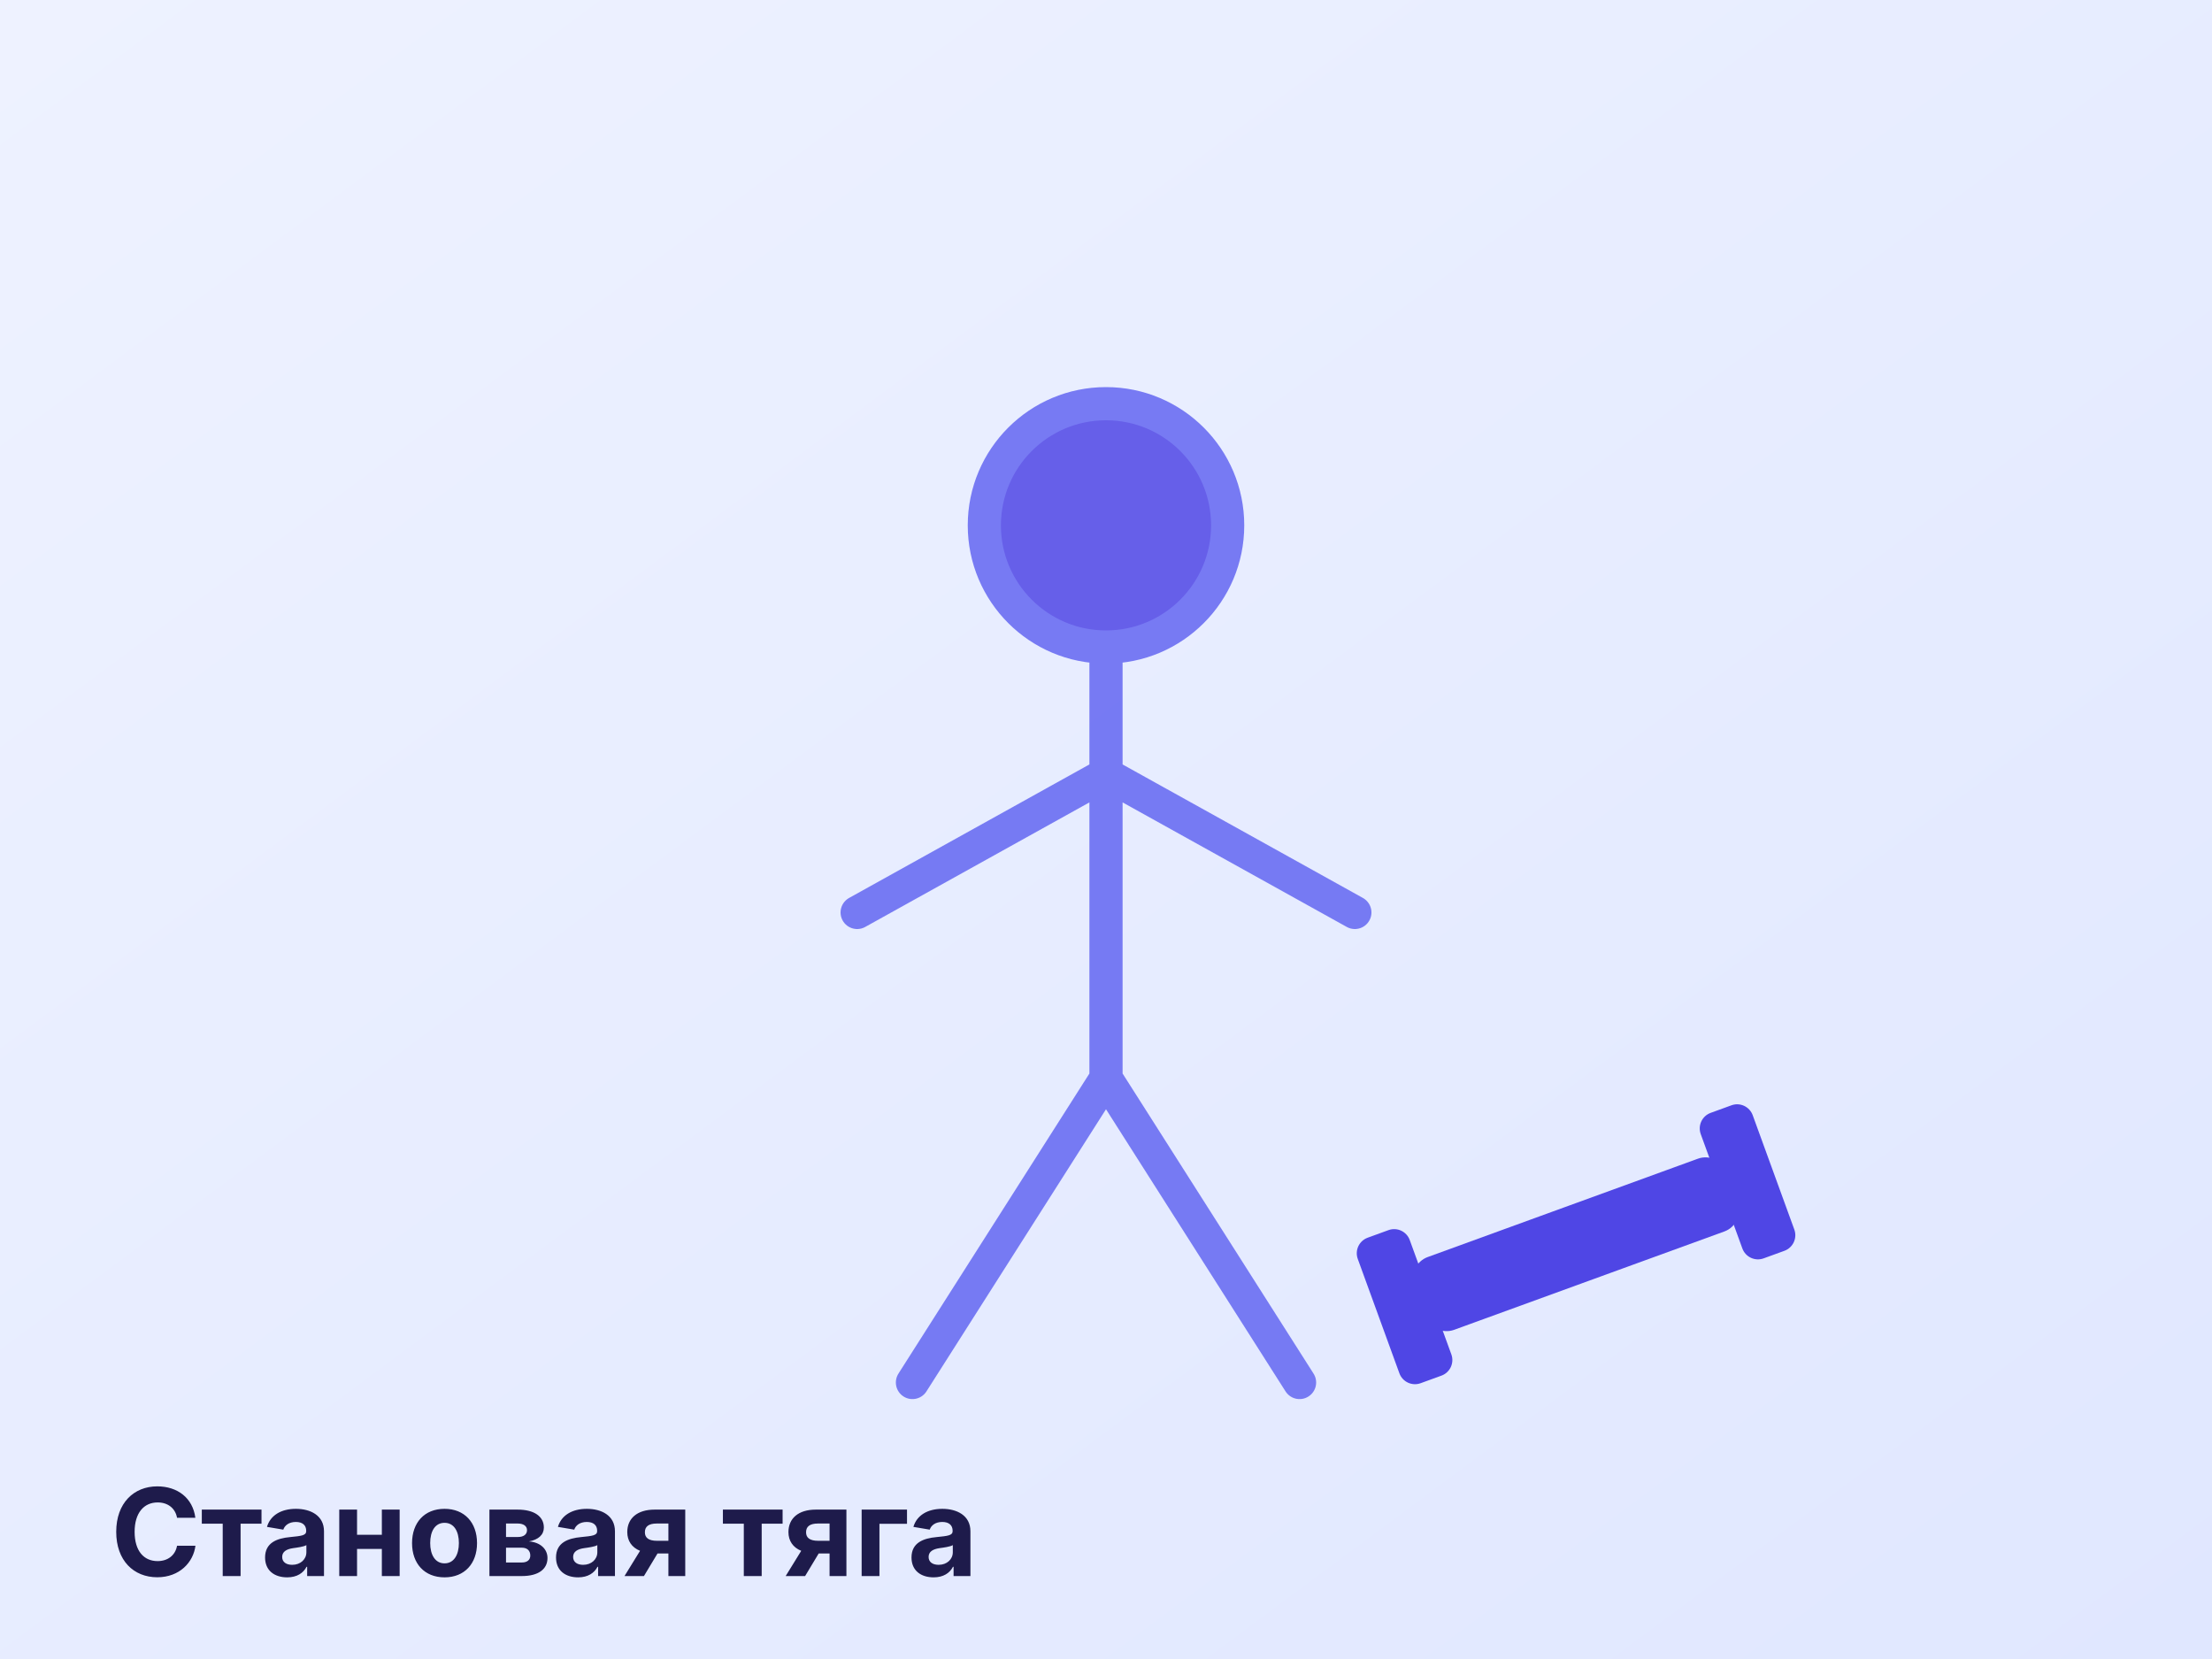
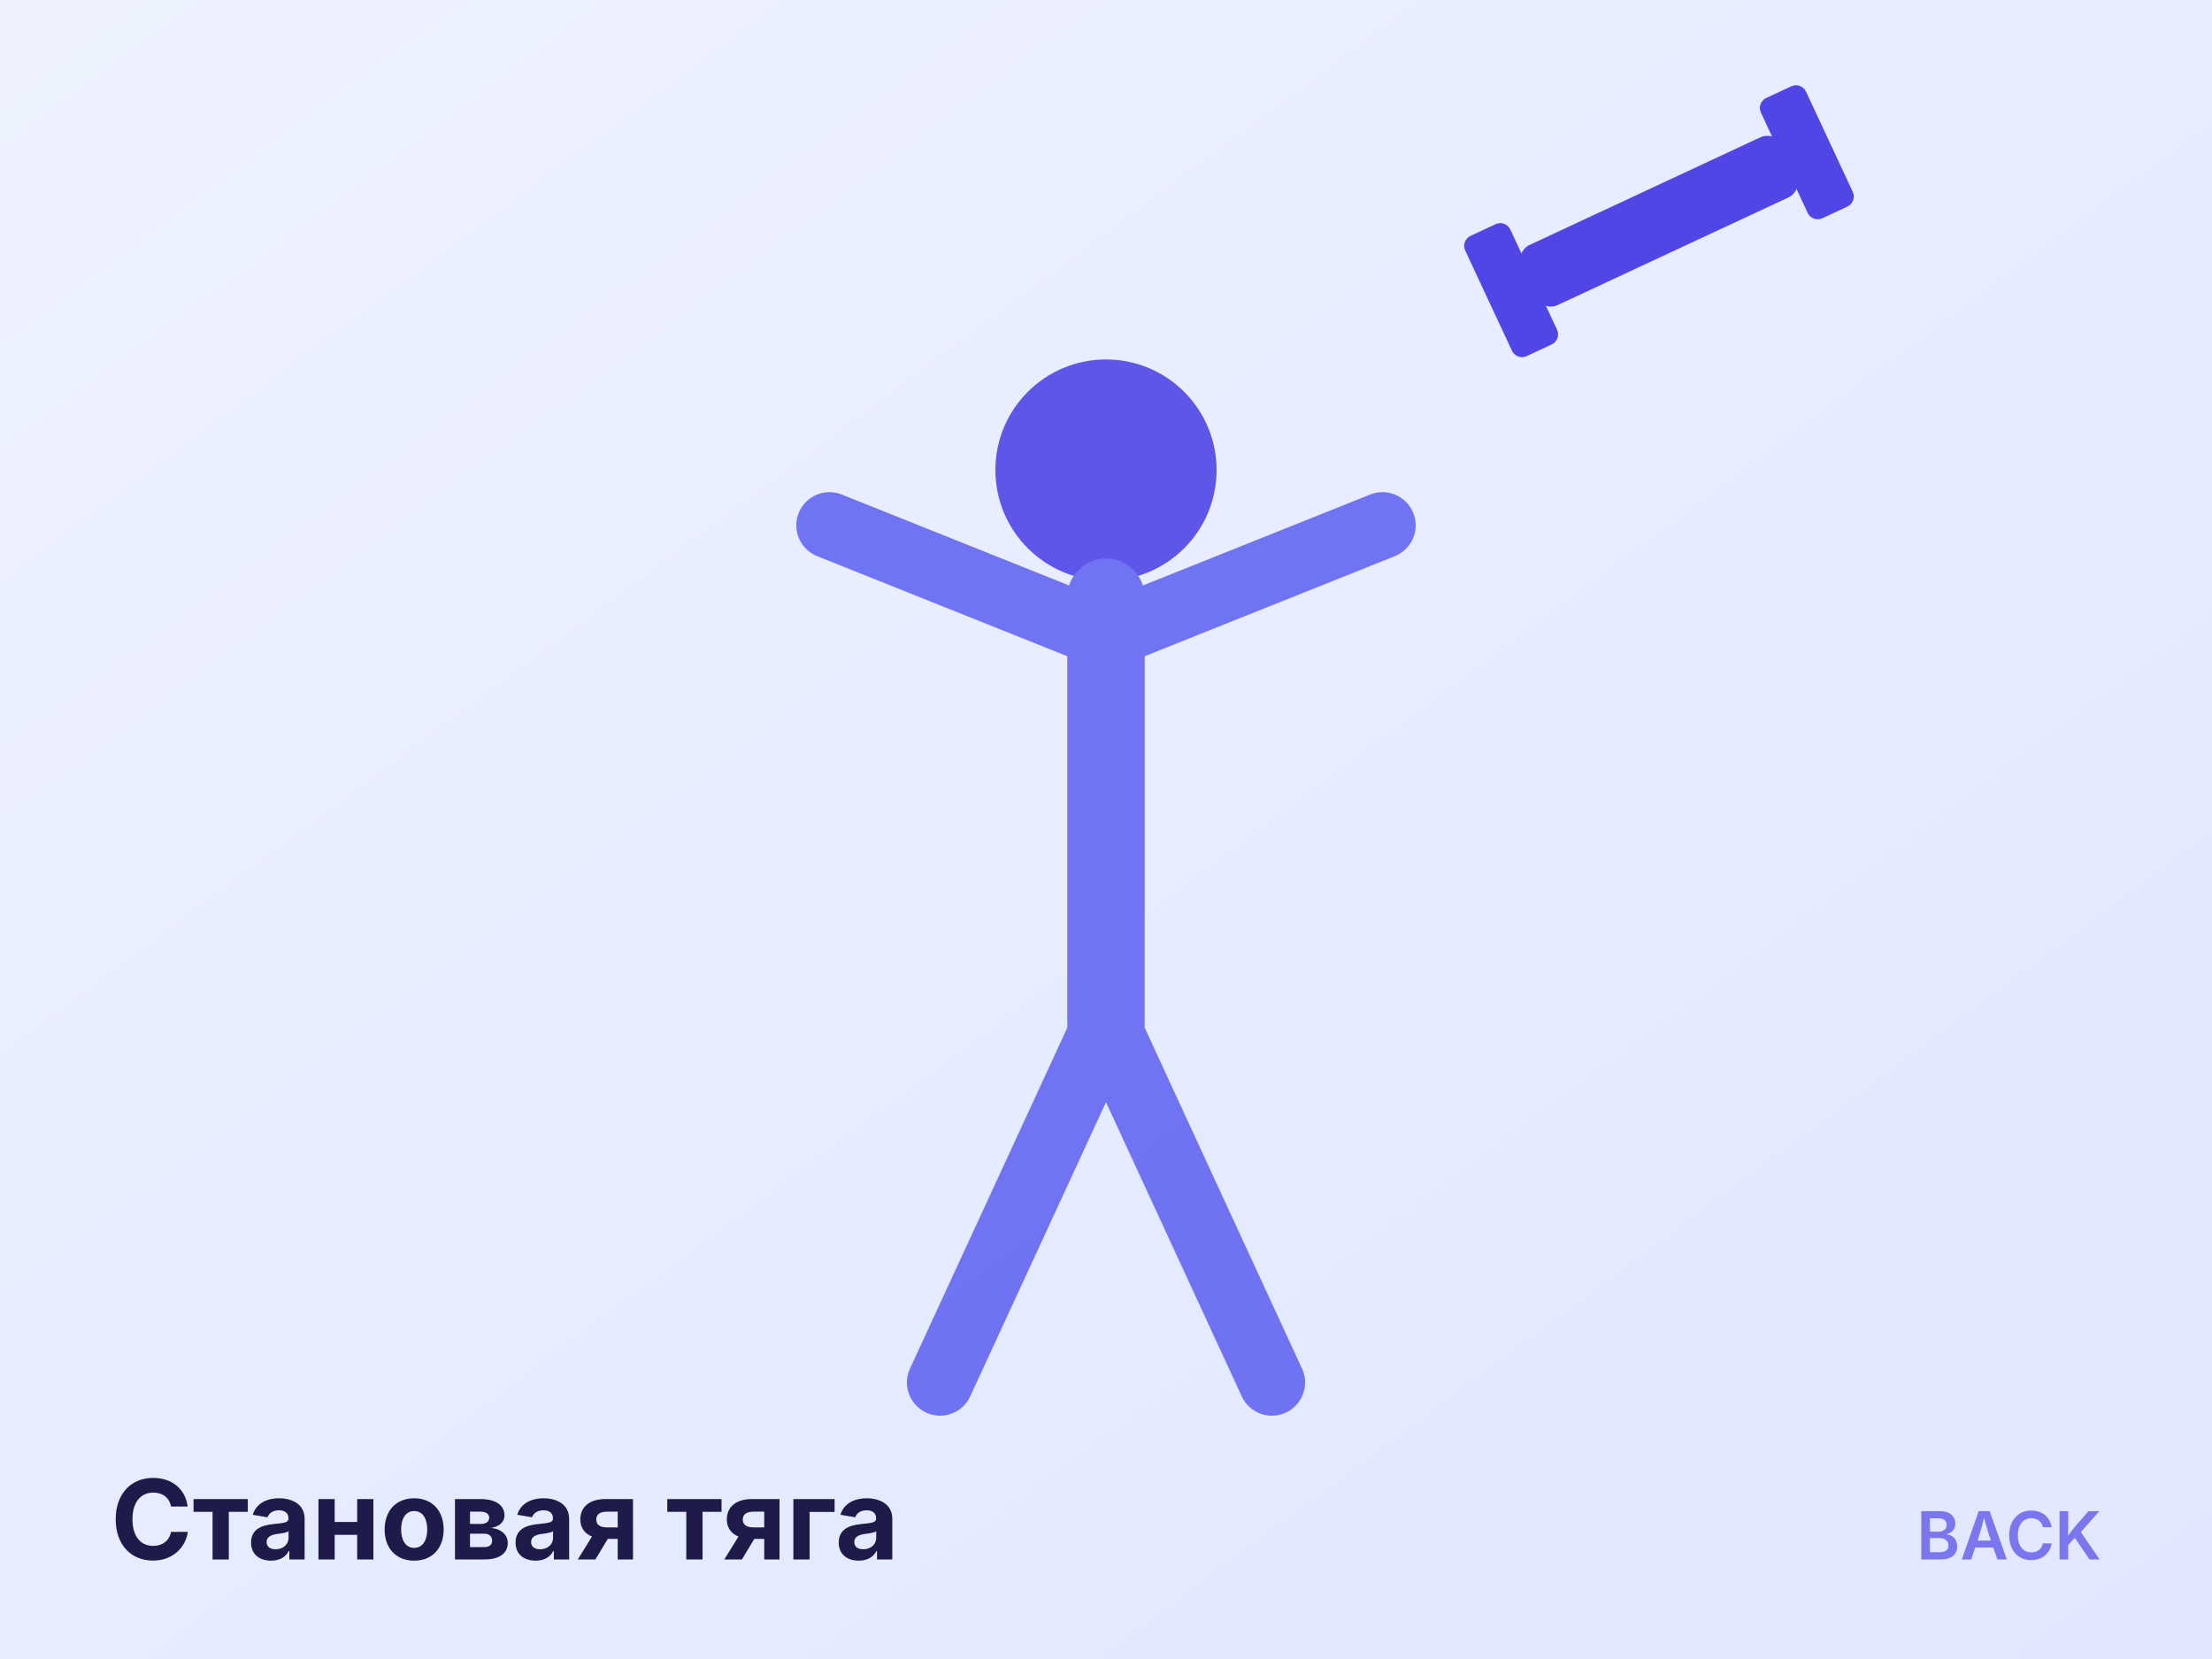
<svg xmlns="http://www.w3.org/2000/svg" viewBox="0 0 400 300" width="400" height="300" role="img" aria-label="Становая тяга">
  <defs>
-     <linearGradient id="g" x1="0" y1="0" x2="1" y2="1">
+     <linearGradient id="bg-deadlift" x1="0" y1="0" x2="1" y2="1">
      <stop offset="0" stop-color="#eef2ff" />
      <stop offset="1" stop-color="#e0e7ff" />
    </linearGradient>
  </defs>
-   <rect width="400" height="300" fill="url(#g)" />
-   <g fill="none" stroke="#6366f1" stroke-width="6" stroke-linecap="round" stroke-linejoin="round" opacity="0.85">
-     <circle cx="200" cy="95" r="22" fill="#4f46e5" />
-     <path d="M200 120 L200 195 M200 140 L155 165 M200 140 L245 165 M200 195 L165 250 M200 195 L235 250" />
+   <rect width="400" height="300" fill="url(#bg-deadlift)" />
+   <g opacity="0.9">
+     <circle cx="200" cy="85" r="20" fill="#4f46e5" />
+     <path d="M200 108 L200 185" stroke="#6366f1" stroke-width="14" stroke-linecap="round" />
+     <path d="M200 115 L150 95 M200 115 L250 95 M200 185 L170 250 M200 185 L230 250" stroke="#6366f1" stroke-width="12" stroke-linecap="round" fill="none" />
  </g>
-   <g transform="translate(285,225) rotate(-20)" fill="#4f46e5">
-     <rect x="-30" y="-7" width="60" height="14" rx="4" />
-     <rect x="-38" y="-14" width="10" height="28" rx="3" />
-     <rect x="28" y="-14" width="10" height="28" rx="3" />
+   <g transform="translate(300,40) rotate(-25)" fill="#4f46e5">
+     <rect x="-26" y="-6" width="52" height="12" rx="3" />
+     <rect x="-34" y="-12" width="9" height="24" rx="2" />
+     <rect x="25" y="-12" width="9" height="24" rx="2" />
  </g>
-   <text x="20" y="285" font-family="Inter, system-ui, sans-serif" font-size="22" font-weight="700" fill="#1e1b4b">Становая тяга</text>
+   <text x="20" y="282" font-family="Inter, system-ui, sans-serif" font-size="20" font-weight="700" fill="#1e1b4b">Становая тяга</text>
+   <text x="380" y="282" text-anchor="end" font-family="Inter, system-ui, sans-serif" font-size="12" font-weight="600" fill="#4f46e5" opacity="0.7">BACK</text>
</svg>
